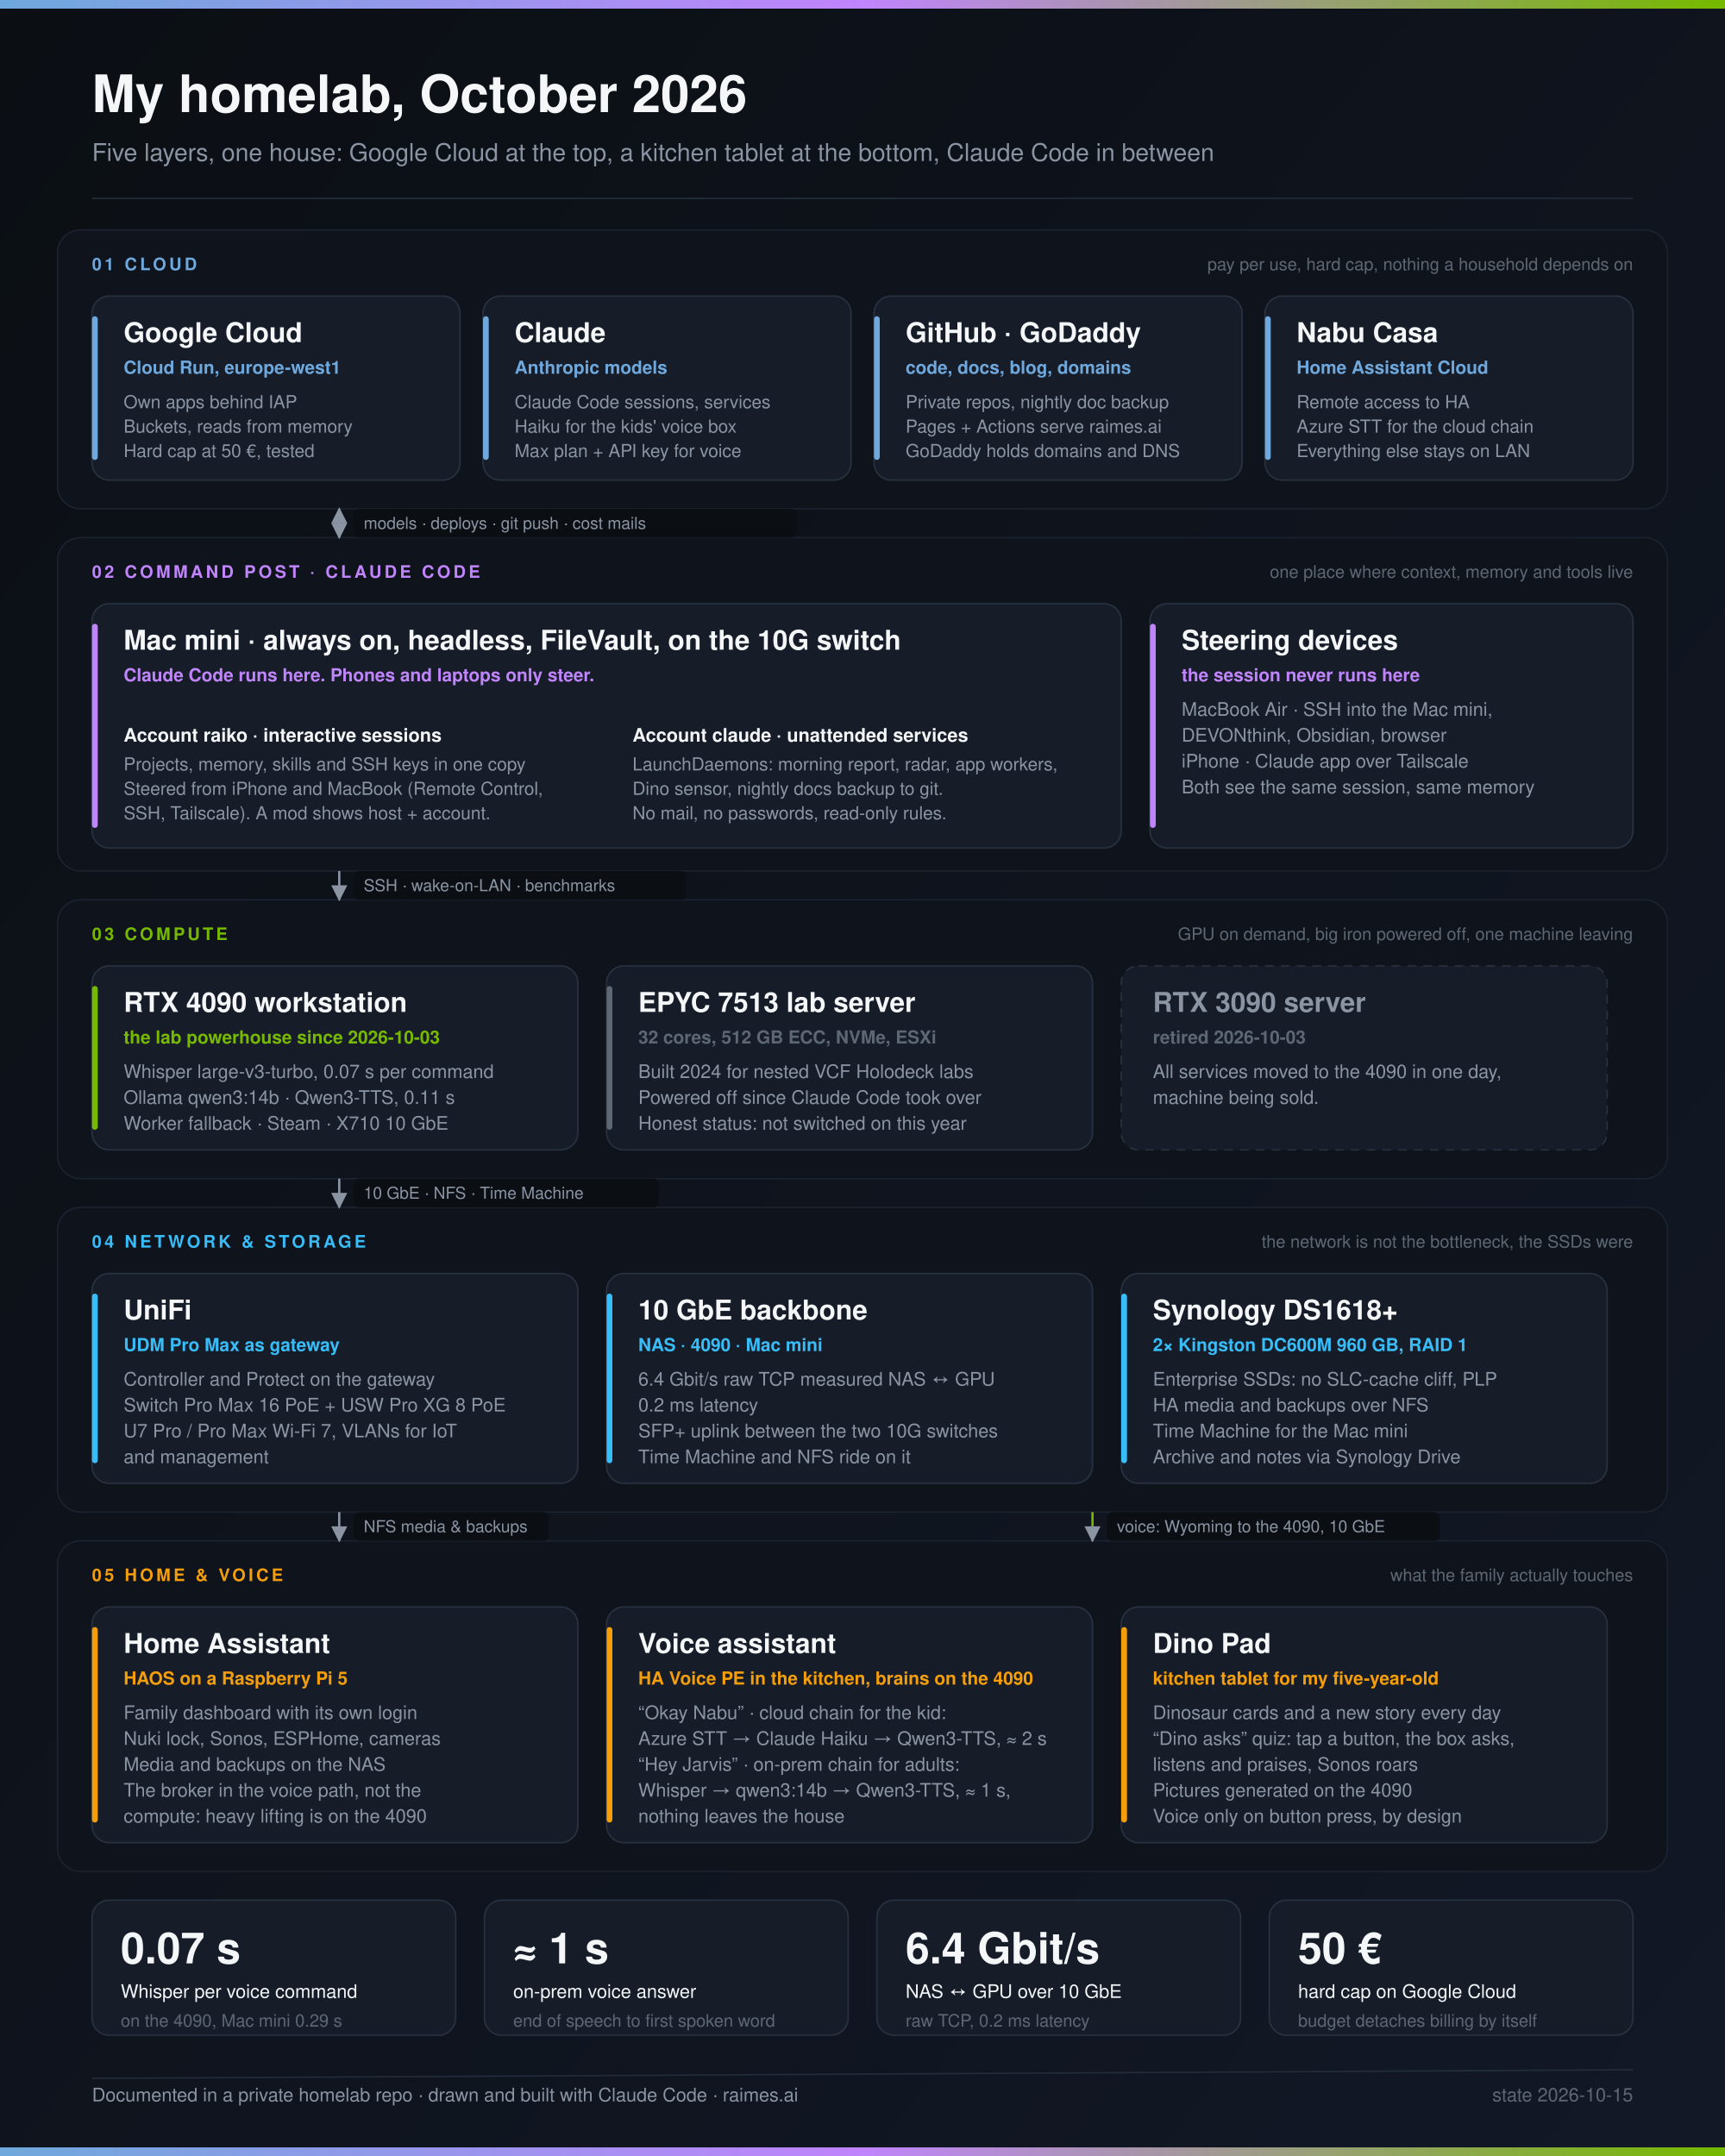
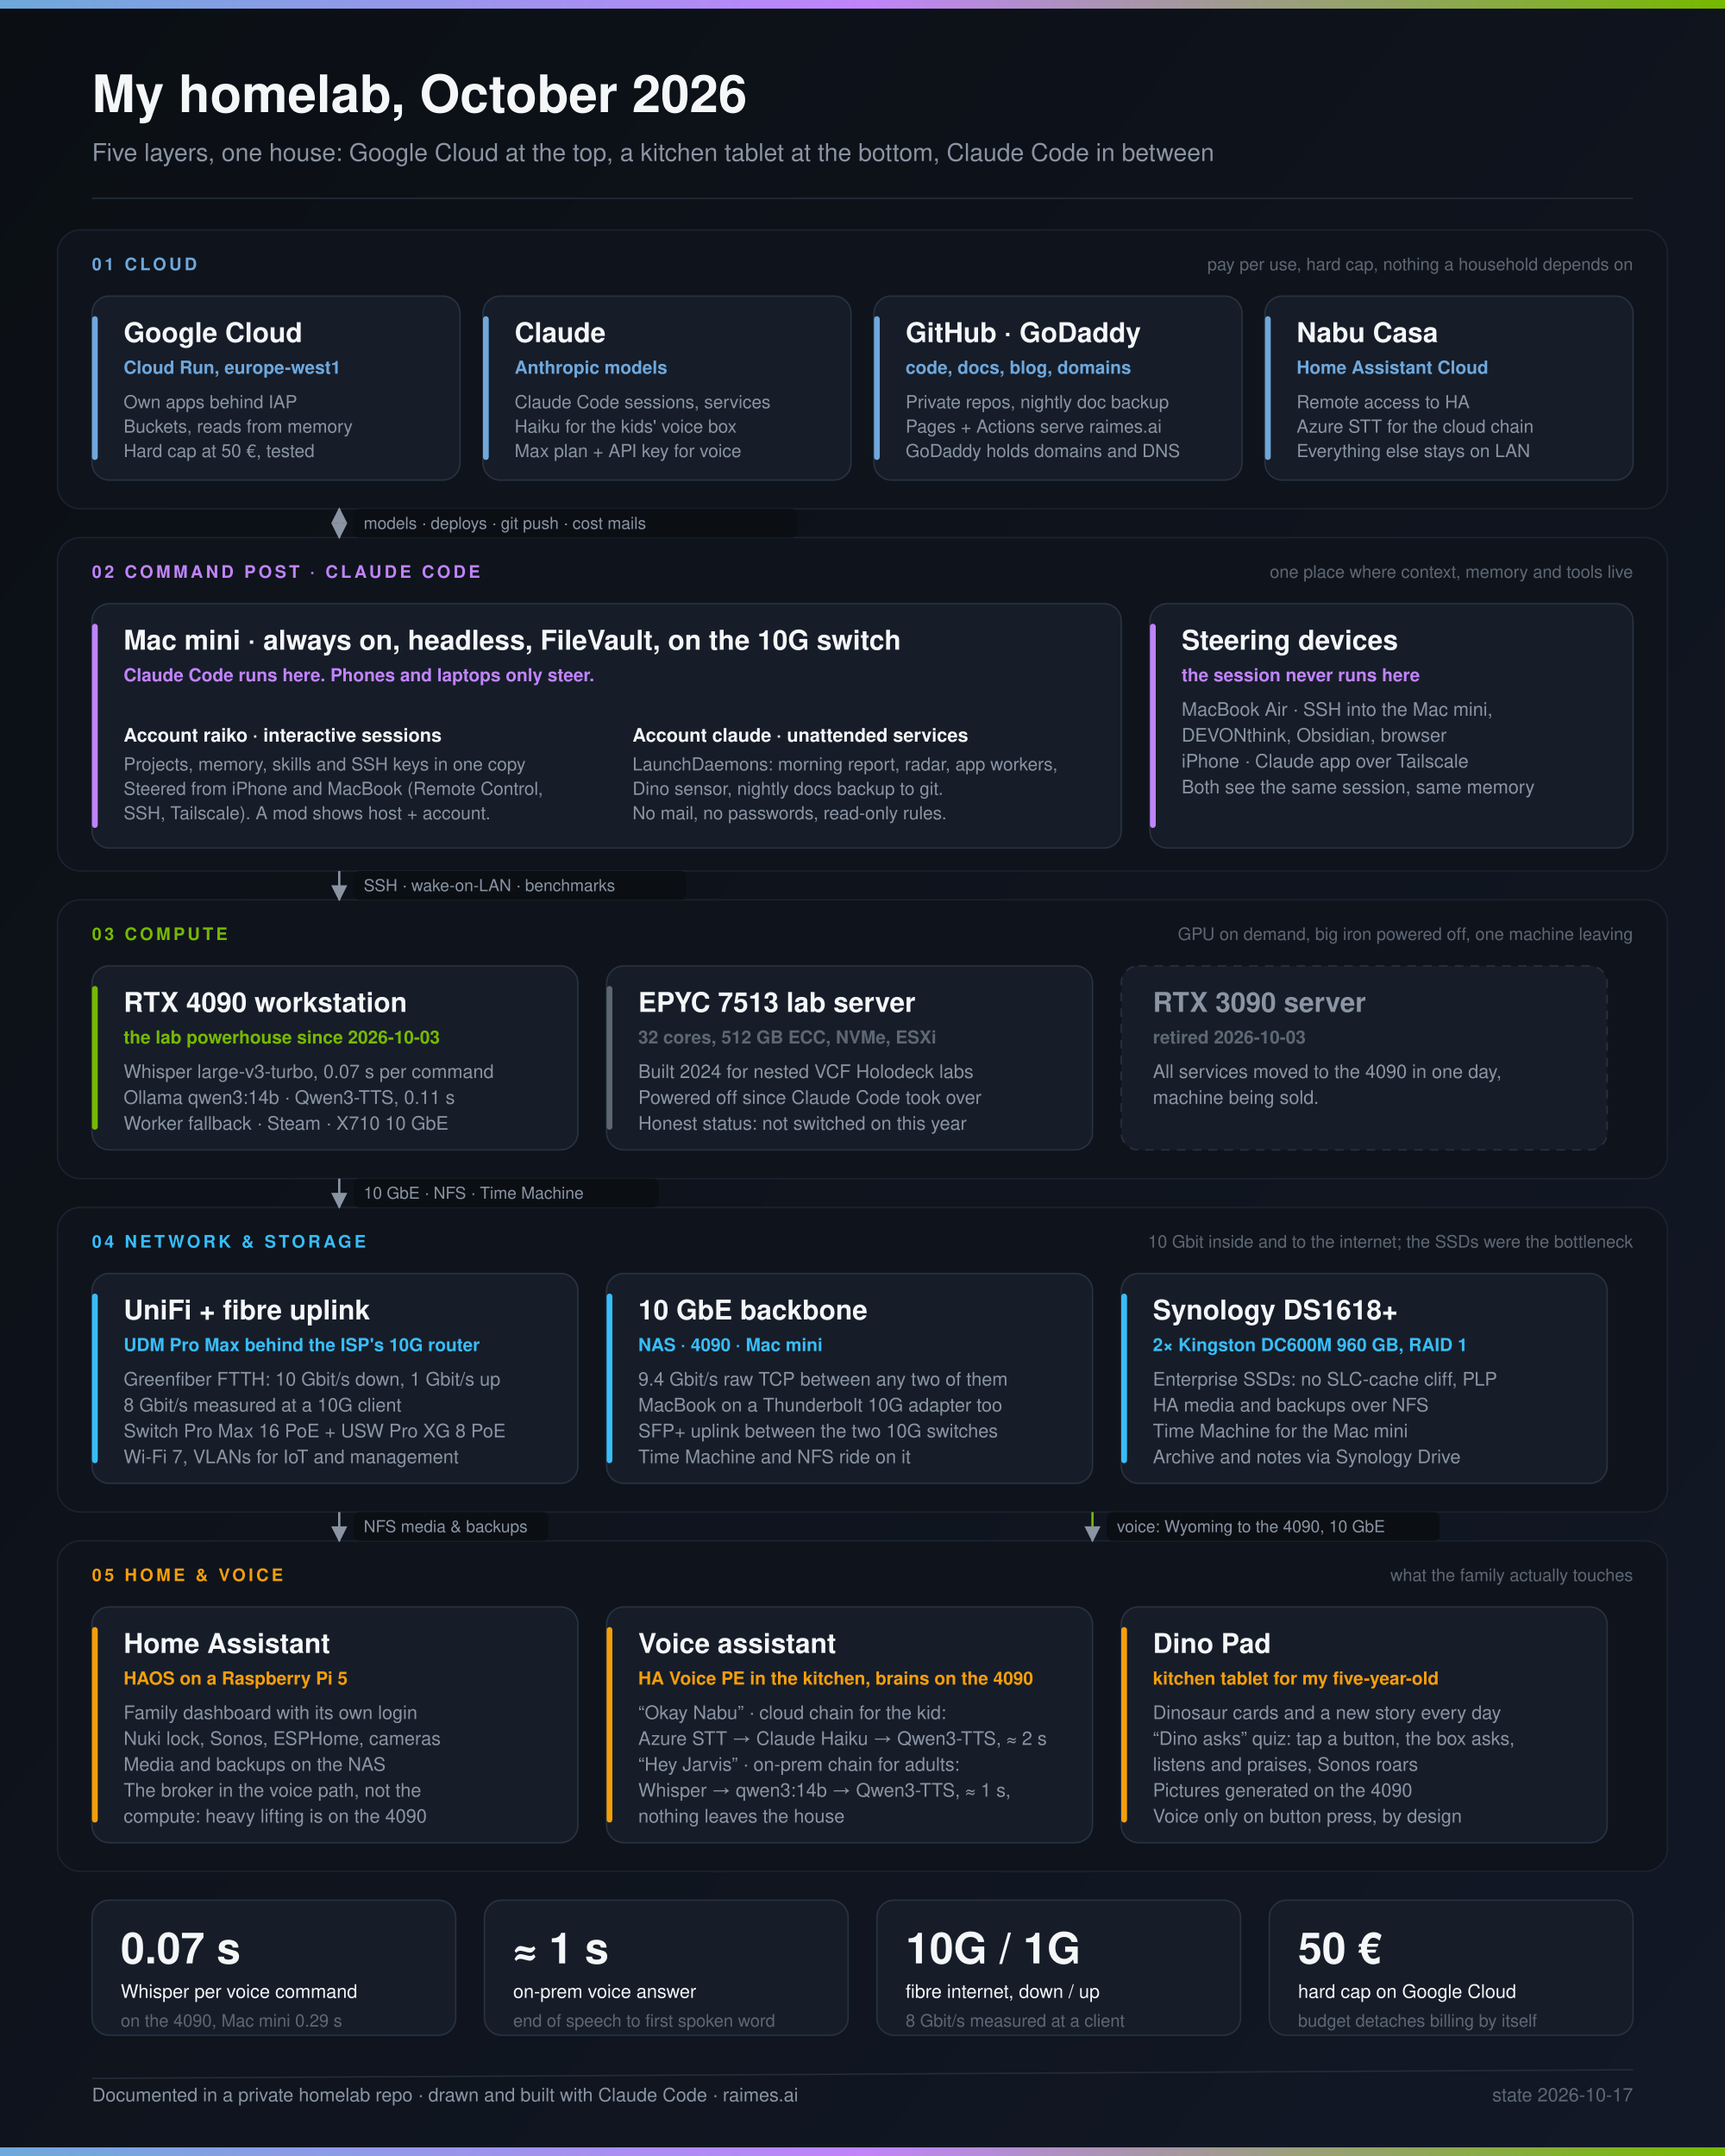
<svg xmlns="http://www.w3.org/2000/svg" viewBox="0 0 1200 1500" width="1200" height="1500">
  <defs>
    <linearGradient id="bg" x1="0" y1="0" x2="1" y2="1">
      <stop offset="0%" stop-color="#0b0f14" />
      <stop offset="100%" stop-color="#121826" />
    </linearGradient>
    <linearGradient id="accent" x1="0" y1="0" x2="1" y2="0">
      <stop offset="0%" stop-color="#6fa8dc" />
      <stop offset="50%" stop-color="#c084fc" />
      <stop offset="100%" stop-color="#76b900" />
    </linearGradient>
    <marker id="pf" viewBox="0 0 10 10" refX="9" refY="5" markerWidth="7" markerHeight="7" orient="auto">
      <path d="M0,0 L10,5 L0,10 z" fill="#8a94a3" />
    </marker>
    <marker id="pb" viewBox="0 0 10 10" refX="1" refY="5" markerWidth="7" markerHeight="7" orient="auto">
      <path d="M10,0 L0,5 L10,10 z" fill="#8a94a3" />
    </marker>
  </defs>
  <rect width="1200" height="1500" fill="url(#bg)" />
  <rect x="0" y="0" width="1200" height="6" fill="url(#accent)" />
  <text x="64" y="78" font-family="Helvetica, Arial, sans-serif" font-size="36" font-weight="700" fill="#f4f6f8" text-anchor="start">My homelab, October 2026</text>
  <text x="64" y="112" font-family="Helvetica, Arial, sans-serif" font-size="17" font-weight="400" fill="#8a94a3" text-anchor="start">Five layers, one house: Google Cloud at the top, a kitchen tablet at the bottom, Claude Code in between</text>
  <line x1="64" y1="138" x2="1136" y2="138" stroke="#232c3a" />
  <rect x="40" y="160" width="1120" height="194" rx="16" fill="#0f141c" stroke="#1b2330" stroke-width="1" />
  <text x="64" y="188" font-family="Helvetica, Arial, sans-serif" font-size="12" font-weight="700" fill="#6fa8dc" text-anchor="start" letter-spacing="2">01  CLOUD</text>
  <text x="1136" y="188" font-family="Helvetica, Arial, sans-serif" font-size="12" font-weight="400" fill="#5d6774" text-anchor="end">pay per use, hard cap, nothing a household depends on</text>
  <rect x="64" y="206" width="256" height="128" rx="12" fill="#161d29" stroke="#283241" stroke-width="1" />
  <rect x="64" y="220" width="4" height="100" rx="2" fill="#6fa8dc" />
  <text x="86" y="238" font-family="Helvetica, Arial, sans-serif" font-size="19" font-weight="700" fill="#f4f6f8" text-anchor="start">Google Cloud</text>
  <text x="86" y="260" font-family="Helvetica, Arial, sans-serif" font-size="12.5" font-weight="700" fill="#6fa8dc" text-anchor="start">Cloud Run, europe-west1</text>
  <text x="86" y="284" font-family="Helvetica, Arial, sans-serif" font-size="12.5" font-weight="400" fill="#8a94a3" text-anchor="start">Own apps behind IAP</text>
  <text x="86" y="301" font-family="Helvetica, Arial, sans-serif" font-size="12.5" font-weight="400" fill="#8a94a3" text-anchor="start">Buckets, reads from memory</text>
  <text x="86" y="318" font-family="Helvetica, Arial, sans-serif" font-size="12.5" font-weight="400" fill="#8a94a3" text-anchor="start">Hard cap at 50 €, tested</text>
  <rect x="336" y="206" width="256" height="128" rx="12" fill="#161d29" stroke="#283241" stroke-width="1" />
  <rect x="336" y="220" width="4" height="100" rx="2" fill="#6fa8dc" />
  <text x="358" y="238" font-family="Helvetica, Arial, sans-serif" font-size="19" font-weight="700" fill="#f4f6f8" text-anchor="start">Claude</text>
  <text x="358" y="260" font-family="Helvetica, Arial, sans-serif" font-size="12.5" font-weight="700" fill="#6fa8dc" text-anchor="start">Anthropic models</text>
  <text x="358" y="284" font-family="Helvetica, Arial, sans-serif" font-size="12.5" font-weight="400" fill="#8a94a3" text-anchor="start">Claude Code sessions, services</text>
  <text x="358" y="301" font-family="Helvetica, Arial, sans-serif" font-size="12.5" font-weight="400" fill="#8a94a3" text-anchor="start">Haiku for the kids' voice box</text>
  <text x="358" y="318" font-family="Helvetica, Arial, sans-serif" font-size="12.5" font-weight="400" fill="#8a94a3" text-anchor="start">Max plan + API key for voice</text>
  <rect x="608" y="206" width="256" height="128" rx="12" fill="#161d29" stroke="#283241" stroke-width="1" />
  <rect x="608" y="220" width="4" height="100" rx="2" fill="#6fa8dc" />
  <text x="630" y="238" font-family="Helvetica, Arial, sans-serif" font-size="19" font-weight="700" fill="#f4f6f8" text-anchor="start">GitHub · GoDaddy</text>
  <text x="630" y="260" font-family="Helvetica, Arial, sans-serif" font-size="12.5" font-weight="700" fill="#6fa8dc" text-anchor="start">code, docs, blog, domains</text>
  <text x="630" y="284" font-family="Helvetica, Arial, sans-serif" font-size="12.5" font-weight="400" fill="#8a94a3" text-anchor="start">Private repos, nightly doc backup</text>
  <text x="630" y="301" font-family="Helvetica, Arial, sans-serif" font-size="12.5" font-weight="400" fill="#8a94a3" text-anchor="start">Pages + Actions serve raimes.ai</text>
  <text x="630" y="318" font-family="Helvetica, Arial, sans-serif" font-size="12.5" font-weight="400" fill="#8a94a3" text-anchor="start">GoDaddy holds domains and DNS</text>
  <rect x="880" y="206" width="256" height="128" rx="12" fill="#161d29" stroke="#283241" stroke-width="1" />
  <rect x="880" y="220" width="4" height="100" rx="2" fill="#6fa8dc" />
  <text x="902" y="238" font-family="Helvetica, Arial, sans-serif" font-size="19" font-weight="700" fill="#f4f6f8" text-anchor="start">Nabu Casa</text>
  <text x="902" y="260" font-family="Helvetica, Arial, sans-serif" font-size="12.5" font-weight="700" fill="#6fa8dc" text-anchor="start">Home Assistant Cloud</text>
  <text x="902" y="284" font-family="Helvetica, Arial, sans-serif" font-size="12.5" font-weight="400" fill="#8a94a3" text-anchor="start">Remote access to HA</text>
  <text x="902" y="301" font-family="Helvetica, Arial, sans-serif" font-size="12.5" font-weight="400" fill="#8a94a3" text-anchor="start">Azure STT for the cloud chain</text>
  <text x="902" y="318" font-family="Helvetica, Arial, sans-serif" font-size="12.5" font-weight="400" fill="#8a94a3" text-anchor="start">Everything else stays on LAN</text>
  <rect x="40" y="374" width="1120" height="232" rx="16" fill="#0f141c" stroke="#1b2330" stroke-width="1" />
  <text x="64" y="402" font-family="Helvetica, Arial, sans-serif" font-size="12" font-weight="700" fill="#c084fc" text-anchor="start" letter-spacing="2">02  COMMAND POST  ·  CLAUDE CODE</text>
  <text x="1136" y="402" font-family="Helvetica, Arial, sans-serif" font-size="12" font-weight="400" fill="#5d6774" text-anchor="end">one place where context, memory and tools live</text>
  <rect x="64" y="420" width="716" height="170" rx="12" fill="#161d29" stroke="#283241" stroke-width="1" />
  <rect x="64" y="434" width="4" height="142" rx="2" fill="#c084fc" />
  <text x="86" y="452" font-family="Helvetica, Arial, sans-serif" font-size="19" font-weight="700" fill="#f4f6f8" text-anchor="start">Mac mini  ·  always on, headless, FileVault, on the 10G switch</text>
  <text x="86" y="474" font-family="Helvetica, Arial, sans-serif" font-size="12.5" font-weight="700" fill="#c084fc" text-anchor="start">Claude Code runs here. Phones and laptops only steer.</text>
  <text x="86" y="516" font-family="Helvetica, Arial, sans-serif" font-size="13" font-weight="700" fill="#f4f6f8" text-anchor="start">Account raiko  ·  interactive sessions</text>
  <text x="86" y="536" font-family="Helvetica, Arial, sans-serif" font-size="12.5" font-weight="400" fill="#8a94a3" text-anchor="start">Projects, memory, skills and SSH keys in one copy</text>
  <text x="86" y="553" font-family="Helvetica, Arial, sans-serif" font-size="12.5" font-weight="400" fill="#8a94a3" text-anchor="start">Steered from iPhone and MacBook (Remote Control,</text>
  <text x="86" y="570" font-family="Helvetica, Arial, sans-serif" font-size="12.5" font-weight="400" fill="#8a94a3" text-anchor="start">SSH, Tailscale). A mod shows host + account.</text>
  <text x="440" y="516" font-family="Helvetica, Arial, sans-serif" font-size="13" font-weight="700" fill="#f4f6f8" text-anchor="start">Account claude  ·  unattended services</text>
  <text x="440" y="536" font-family="Helvetica, Arial, sans-serif" font-size="12.5" font-weight="400" fill="#8a94a3" text-anchor="start">LaunchDaemons: morning report, radar, app workers,</text>
  <text x="440" y="553" font-family="Helvetica, Arial, sans-serif" font-size="12.5" font-weight="400" fill="#8a94a3" text-anchor="start">Dino sensor, nightly docs backup to git.</text>
  <text x="440" y="570" font-family="Helvetica, Arial, sans-serif" font-size="12.5" font-weight="400" fill="#8a94a3" text-anchor="start">No mail, no passwords, read-only rules.</text>
  <rect x="800" y="420" width="336" height="170" rx="12" fill="#161d29" stroke="#283241" stroke-width="1" />
  <rect x="800" y="434" width="4" height="142" rx="2" fill="#c084fc" />
  <text x="822" y="452" font-family="Helvetica, Arial, sans-serif" font-size="19" font-weight="700" fill="#f4f6f8" text-anchor="start">Steering devices</text>
  <text x="822" y="474" font-family="Helvetica, Arial, sans-serif" font-size="12.5" font-weight="700" fill="#c084fc" text-anchor="start">the session never runs here</text>
  <text x="822" y="498" font-family="Helvetica, Arial, sans-serif" font-size="13" font-weight="400" fill="#8a94a3" text-anchor="start">MacBook Air  ·  SSH into the Mac mini,</text>
  <text x="822" y="516" font-family="Helvetica, Arial, sans-serif" font-size="13" font-weight="400" fill="#8a94a3" text-anchor="start">DEVONthink, Obsidian, browser</text>
  <text x="822" y="534" font-family="Helvetica, Arial, sans-serif" font-size="13" font-weight="400" fill="#8a94a3" text-anchor="start">iPhone  ·  Claude app over Tailscale</text>
  <text x="822" y="552" font-family="Helvetica, Arial, sans-serif" font-size="13" font-weight="400" fill="#8a94a3" text-anchor="start">Both see the same session, same memory</text>
  <rect x="40" y="626" width="1120" height="194" rx="16" fill="#0f141c" stroke="#1b2330" stroke-width="1" />
  <text x="64" y="654" font-family="Helvetica, Arial, sans-serif" font-size="12" font-weight="700" fill="#76b900" text-anchor="start" letter-spacing="2">03  COMPUTE</text>
  <text x="1136" y="654" font-family="Helvetica, Arial, sans-serif" font-size="12" font-weight="400" fill="#5d6774" text-anchor="end">GPU on demand, big iron powered off, one machine leaving</text>
  <rect x="64" y="672" width="338" height="128" rx="12" fill="#161d29" stroke="#283241" stroke-width="1" />
  <rect x="64" y="686" width="4" height="100" rx="2" fill="#76b900" />
  <text x="86" y="704" font-family="Helvetica, Arial, sans-serif" font-size="19" font-weight="700" fill="#f4f6f8" text-anchor="start">RTX 4090 workstation</text>
  <text x="86" y="726" font-family="Helvetica, Arial, sans-serif" font-size="12.5" font-weight="700" fill="#76b900" text-anchor="start">the lab powerhouse since 2026-10-03</text>
  <text x="86" y="750" font-family="Helvetica, Arial, sans-serif" font-size="13" font-weight="400" fill="#8a94a3" text-anchor="start">Whisper large-v3-turbo, 0.07 s per command</text>
  <text x="86" y="768" font-family="Helvetica, Arial, sans-serif" font-size="13" font-weight="400" fill="#8a94a3" text-anchor="start">Ollama qwen3:14b  ·  Qwen3-TTS, 0.11 s</text>
  <text x="86" y="786" font-family="Helvetica, Arial, sans-serif" font-size="13" font-weight="400" fill="#8a94a3" text-anchor="start">Worker fallback  ·  Steam  ·  X710 10 GbE</text>
  <rect x="422" y="672" width="338" height="128" rx="12" fill="#161d29" stroke="#283241" stroke-width="1" />
  <rect x="422" y="686" width="4" height="100" rx="2" fill="#5d6774" />
  <text x="444" y="704" font-family="Helvetica, Arial, sans-serif" font-size="19" font-weight="700" fill="#f4f6f8" text-anchor="start">EPYC 7513 lab server</text>
  <text x="444" y="726" font-family="Helvetica, Arial, sans-serif" font-size="12.5" font-weight="700" fill="#5d6774" text-anchor="start">32 cores, 512 GB ECC, NVMe, ESXi</text>
  <text x="444" y="750" font-family="Helvetica, Arial, sans-serif" font-size="13" font-weight="400" fill="#8a94a3" text-anchor="start">Built 2024 for nested VCF Holodeck labs</text>
  <text x="444" y="768" font-family="Helvetica, Arial, sans-serif" font-size="13" font-weight="400" fill="#8a94a3" text-anchor="start">Powered off since Claude Code took over</text>
  <text x="444" y="786" font-family="Helvetica, Arial, sans-serif" font-size="13" font-weight="400" fill="#8a94a3" text-anchor="start">Honest status: not switched on this year</text>
  <rect x="780" y="672" width="338" height="128" rx="12" fill="#161d29" stroke="#283241" stroke-width="1" stroke-dasharray="6 5" />
  <text x="802" y="704" font-family="Helvetica, Arial, sans-serif" font-size="19" font-weight="700" fill="#8a94a3" text-anchor="start">RTX 3090 server</text>
  <text x="802" y="726" font-family="Helvetica, Arial, sans-serif" font-size="12.5" font-weight="700" fill="#5d6774" text-anchor="start">retired 2026-10-03</text>
  <text x="802" y="750" font-family="Helvetica, Arial, sans-serif" font-size="13" font-weight="400" fill="#8a94a3" text-anchor="start">All services moved to the 4090 in one day,</text>
  <text x="802" y="768" font-family="Helvetica, Arial, sans-serif" font-size="13" font-weight="400" fill="#8a94a3" text-anchor="start">machine being sold.</text>
  <rect x="40" y="840" width="1120" height="212" rx="16" fill="#0f141c" stroke="#1b2330" stroke-width="1" />
  <text x="64" y="868" font-family="Helvetica, Arial, sans-serif" font-size="12" font-weight="700" fill="#38bdf8" text-anchor="start" letter-spacing="2">04  NETWORK &amp; STORAGE</text>
-   <text x="1136" y="868" font-family="Helvetica, Arial, sans-serif" font-size="12" font-weight="400" fill="#5d6774" text-anchor="end">the network is not the bottleneck, the SSDs were</text>
+   <text x="1136" y="868" font-family="Helvetica, Arial, sans-serif" font-size="12" font-weight="400" fill="#5d6774" text-anchor="end">10 Gbit inside and to the internet; the SSDs were the bottleneck</text>
  <rect x="64" y="886" width="338" height="146" rx="12" fill="#161d29" stroke="#283241" stroke-width="1" />
  <rect x="64" y="900" width="4" height="118" rx="2" fill="#38bdf8" />
-   <text x="86" y="918" font-family="Helvetica, Arial, sans-serif" font-size="19" font-weight="700" fill="#f4f6f8" text-anchor="start">UniFi</text>
-   <text x="86" y="940" font-family="Helvetica, Arial, sans-serif" font-size="12.5" font-weight="700" fill="#38bdf8" text-anchor="start">UDM Pro Max as gateway</text>
-   <text x="86" y="964" font-family="Helvetica, Arial, sans-serif" font-size="13" font-weight="400" fill="#8a94a3" text-anchor="start">Controller and Protect on the gateway</text>
-   <text x="86" y="982" font-family="Helvetica, Arial, sans-serif" font-size="13" font-weight="400" fill="#8a94a3" text-anchor="start">Switch Pro Max 16 PoE + USW Pro XG 8 PoE</text>
-   <text x="86" y="1000" font-family="Helvetica, Arial, sans-serif" font-size="13" font-weight="400" fill="#8a94a3" text-anchor="start">U7 Pro / Pro Max Wi-Fi 7, VLANs for IoT</text>
-   <text x="86" y="1018" font-family="Helvetica, Arial, sans-serif" font-size="13" font-weight="400" fill="#8a94a3" text-anchor="start">and management</text>
+   <text x="86" y="918" font-family="Helvetica, Arial, sans-serif" font-size="19" font-weight="700" fill="#f4f6f8" text-anchor="start">UniFi + fibre uplink</text>
+   <text x="86" y="940" font-family="Helvetica, Arial, sans-serif" font-size="12.5" font-weight="700" fill="#38bdf8" text-anchor="start">UDM Pro Max behind the ISP's 10G router</text>
+   <text x="86" y="964" font-family="Helvetica, Arial, sans-serif" font-size="13" font-weight="400" fill="#8a94a3" text-anchor="start">Greenfiber FTTH: 10 Gbit/s down, 1 Gbit/s up</text>
+   <text x="86" y="982" font-family="Helvetica, Arial, sans-serif" font-size="13" font-weight="400" fill="#8a94a3" text-anchor="start">8 Gbit/s measured at a 10G client</text>
+   <text x="86" y="1000" font-family="Helvetica, Arial, sans-serif" font-size="13" font-weight="400" fill="#8a94a3" text-anchor="start">Switch Pro Max 16 PoE + USW Pro XG 8 PoE</text>
+   <text x="86" y="1018" font-family="Helvetica, Arial, sans-serif" font-size="13" font-weight="400" fill="#8a94a3" text-anchor="start">Wi-Fi 7, VLANs for IoT and management</text>
  <rect x="422" y="886" width="338" height="146" rx="12" fill="#161d29" stroke="#283241" stroke-width="1" />
  <rect x="422" y="900" width="4" height="118" rx="2" fill="#38bdf8" />
  <text x="444" y="918" font-family="Helvetica, Arial, sans-serif" font-size="19" font-weight="700" fill="#f4f6f8" text-anchor="start">10 GbE backbone</text>
  <text x="444" y="940" font-family="Helvetica, Arial, sans-serif" font-size="12.5" font-weight="700" fill="#38bdf8" text-anchor="start">NAS  ·  4090  ·  Mac mini</text>
-   <text x="444" y="964" font-family="Helvetica, Arial, sans-serif" font-size="13" font-weight="400" fill="#8a94a3" text-anchor="start">6.4 Gbit/s raw TCP measured NAS ↔ GPU</text>
-   <text x="444" y="982" font-family="Helvetica, Arial, sans-serif" font-size="13" font-weight="400" fill="#8a94a3" text-anchor="start">0.2 ms latency</text>
+   <text x="444" y="964" font-family="Helvetica, Arial, sans-serif" font-size="13" font-weight="400" fill="#8a94a3" text-anchor="start">9.4 Gbit/s raw TCP between any two of them</text>
+   <text x="444" y="982" font-family="Helvetica, Arial, sans-serif" font-size="13" font-weight="400" fill="#8a94a3" text-anchor="start">MacBook on a Thunderbolt 10G adapter too</text>
  <text x="444" y="1000" font-family="Helvetica, Arial, sans-serif" font-size="13" font-weight="400" fill="#8a94a3" text-anchor="start">SFP+ uplink between the two 10G switches</text>
  <text x="444" y="1018" font-family="Helvetica, Arial, sans-serif" font-size="13" font-weight="400" fill="#8a94a3" text-anchor="start">Time Machine and NFS ride on it</text>
  <rect x="780" y="886" width="338" height="146" rx="12" fill="#161d29" stroke="#283241" stroke-width="1" />
  <rect x="780" y="900" width="4" height="118" rx="2" fill="#38bdf8" />
  <text x="802" y="918" font-family="Helvetica, Arial, sans-serif" font-size="19" font-weight="700" fill="#f4f6f8" text-anchor="start">Synology DS1618+</text>
  <text x="802" y="940" font-family="Helvetica, Arial, sans-serif" font-size="12.5" font-weight="700" fill="#38bdf8" text-anchor="start">2× Kingston DC600M 960 GB, RAID 1</text>
  <text x="802" y="964" font-family="Helvetica, Arial, sans-serif" font-size="13" font-weight="400" fill="#8a94a3" text-anchor="start">Enterprise SSDs: no SLC-cache cliff, PLP</text>
  <text x="802" y="982" font-family="Helvetica, Arial, sans-serif" font-size="13" font-weight="400" fill="#8a94a3" text-anchor="start">HA media and backups over NFS</text>
  <text x="802" y="1000" font-family="Helvetica, Arial, sans-serif" font-size="13" font-weight="400" fill="#8a94a3" text-anchor="start">Time Machine for the Mac mini</text>
  <text x="802" y="1018" font-family="Helvetica, Arial, sans-serif" font-size="13" font-weight="400" fill="#8a94a3" text-anchor="start">Archive and notes via Synology Drive</text>
  <rect x="40" y="1072" width="1120" height="230" rx="16" fill="#0f141c" stroke="#1b2330" stroke-width="1" />
  <text x="64" y="1100" font-family="Helvetica, Arial, sans-serif" font-size="12" font-weight="700" fill="#f59e0b" text-anchor="start" letter-spacing="2">05  HOME &amp; VOICE</text>
  <text x="1136" y="1100" font-family="Helvetica, Arial, sans-serif" font-size="12" font-weight="400" fill="#5d6774" text-anchor="end">what the family actually touches</text>
  <rect x="64" y="1118" width="338" height="164" rx="12" fill="#161d29" stroke="#283241" stroke-width="1" />
  <rect x="64" y="1132" width="4" height="136" rx="2" fill="#f59e0b" />
  <text x="86" y="1150" font-family="Helvetica, Arial, sans-serif" font-size="19" font-weight="700" fill="#f4f6f8" text-anchor="start">Home Assistant</text>
  <text x="86" y="1172" font-family="Helvetica, Arial, sans-serif" font-size="12.5" font-weight="700" fill="#f59e0b" text-anchor="start">HAOS on a Raspberry Pi 5</text>
  <text x="86" y="1196" font-family="Helvetica, Arial, sans-serif" font-size="13" font-weight="400" fill="#8a94a3" text-anchor="start">Family dashboard with its own login</text>
  <text x="86" y="1214" font-family="Helvetica, Arial, sans-serif" font-size="13" font-weight="400" fill="#8a94a3" text-anchor="start">Nuki lock, Sonos, ESPHome, cameras</text>
  <text x="86" y="1232" font-family="Helvetica, Arial, sans-serif" font-size="13" font-weight="400" fill="#8a94a3" text-anchor="start">Media and backups on the NAS</text>
  <text x="86" y="1250" font-family="Helvetica, Arial, sans-serif" font-size="13" font-weight="400" fill="#8a94a3" text-anchor="start">The broker in the voice path, not the</text>
  <text x="86" y="1268" font-family="Helvetica, Arial, sans-serif" font-size="13" font-weight="400" fill="#8a94a3" text-anchor="start">compute: heavy lifting is on the 4090</text>
  <rect x="422" y="1118" width="338" height="164" rx="12" fill="#161d29" stroke="#283241" stroke-width="1" />
  <rect x="422" y="1132" width="4" height="136" rx="2" fill="#f59e0b" />
  <text x="444" y="1150" font-family="Helvetica, Arial, sans-serif" font-size="19" font-weight="700" fill="#f4f6f8" text-anchor="start">Voice assistant</text>
  <text x="444" y="1172" font-family="Helvetica, Arial, sans-serif" font-size="12.5" font-weight="700" fill="#f59e0b" text-anchor="start">HA Voice PE in the kitchen, brains on the 4090</text>
  <text x="444" y="1196" font-family="Helvetica, Arial, sans-serif" font-size="13" font-weight="400" fill="#8a94a3" text-anchor="start">“Okay Nabu”  ·  cloud chain for the kid:</text>
  <text x="444" y="1214" font-family="Helvetica, Arial, sans-serif" font-size="13" font-weight="400" fill="#8a94a3" text-anchor="start">Azure STT → Claude Haiku → Qwen3-TTS, ≈ 2 s</text>
  <text x="444" y="1232" font-family="Helvetica, Arial, sans-serif" font-size="13" font-weight="400" fill="#8a94a3" text-anchor="start">“Hey Jarvis”  ·  on-prem chain for adults:</text>
  <text x="444" y="1250" font-family="Helvetica, Arial, sans-serif" font-size="13" font-weight="400" fill="#8a94a3" text-anchor="start">Whisper → qwen3:14b → Qwen3-TTS, ≈ 1 s,</text>
  <text x="444" y="1268" font-family="Helvetica, Arial, sans-serif" font-size="13" font-weight="400" fill="#8a94a3" text-anchor="start">nothing leaves the house</text>
  <rect x="780" y="1118" width="338" height="164" rx="12" fill="#161d29" stroke="#283241" stroke-width="1" />
  <rect x="780" y="1132" width="4" height="136" rx="2" fill="#f59e0b" />
  <text x="802" y="1150" font-family="Helvetica, Arial, sans-serif" font-size="19" font-weight="700" fill="#f4f6f8" text-anchor="start">Dino Pad</text>
  <text x="802" y="1172" font-family="Helvetica, Arial, sans-serif" font-size="12.5" font-weight="700" fill="#f59e0b" text-anchor="start">kitchen tablet for my five-year-old</text>
  <text x="802" y="1196" font-family="Helvetica, Arial, sans-serif" font-size="13" font-weight="400" fill="#8a94a3" text-anchor="start">Dinosaur cards and a new story every day</text>
  <text x="802" y="1214" font-family="Helvetica, Arial, sans-serif" font-size="13" font-weight="400" fill="#8a94a3" text-anchor="start">“Dino asks” quiz: tap a button, the box asks,</text>
  <text x="802" y="1232" font-family="Helvetica, Arial, sans-serif" font-size="13" font-weight="400" fill="#8a94a3" text-anchor="start">listens and praises, Sonos roars</text>
  <text x="802" y="1250" font-family="Helvetica, Arial, sans-serif" font-size="13" font-weight="400" fill="#8a94a3" text-anchor="start">Pictures generated on the 4090</text>
  <text x="802" y="1268" font-family="Helvetica, Arial, sans-serif" font-size="13" font-weight="400" fill="#8a94a3" text-anchor="start">Voice only on button press, by design</text>
  <line x1="236" y1="354" x2="236" y2="374" stroke="#8a94a3" stroke-width="1.6" marker-end="url(#pf)" marker-start="url(#pb)" />
  <rect x="246" y="354.0" width="308.4" height="20" rx="4" fill="#0b0f14" />
  <text x="253" y="368.0" font-family="Helvetica, Arial, sans-serif" font-size="11.5" font-weight="400" fill="#8a94a3" text-anchor="start">models  ·  deploys  ·  git push  ·  cost mails</text>
  <line x1="236" y1="606" x2="236" y2="626" stroke="#8a94a3" stroke-width="1.6" marker-end="url(#pf)" />
  <rect x="246" y="606.0" width="231.6" height="20" rx="4" fill="#0b0f14" />
  <text x="253" y="620.0" font-family="Helvetica, Arial, sans-serif" font-size="11.5" font-weight="400" fill="#8a94a3" text-anchor="start">SSH  ·  wake-on-LAN  ·  benchmarks</text>
  <line x1="236" y1="820" x2="236" y2="840" stroke="#8a94a3" stroke-width="1.6" marker-end="url(#pf)" />
  <rect x="246" y="820.0" width="212.4" height="20" rx="4" fill="#0b0f14" />
  <text x="253" y="834.0" font-family="Helvetica, Arial, sans-serif" font-size="11.5" font-weight="400" fill="#8a94a3" text-anchor="start">10 GbE  ·  NFS  ·  Time Machine</text>
  <line x1="236" y1="1052" x2="236" y2="1072" stroke="#8a94a3" stroke-width="1.6" marker-end="url(#pf)" />
  <rect x="246" y="1052.0" width="135.6" height="20" rx="4" fill="#0b0f14" />
  <text x="253" y="1066.0" font-family="Helvetica, Arial, sans-serif" font-size="11.5" font-weight="400" fill="#8a94a3" text-anchor="start">NFS media &amp; backups</text>
  <line x1="760" y1="1052" x2="760" y2="1072" stroke="#76b900" stroke-width="1.6" marker-end="url(#pf)" />
  <rect x="770" y="1052.0" width="231.6" height="20" rx="4" fill="#0b0f14" />
  <text x="777" y="1066.0" font-family="Helvetica, Arial, sans-serif" font-size="11.5" font-weight="400" fill="#8a94a3" text-anchor="start">voice: Wyoming to the 4090, 10 GbE</text>
  <rect x="64.0" y="1322" width="253.0" height="94" rx="12" fill="#161d29" stroke="#283241" />
  <text x="84.0" y="1366" font-family="Helvetica, Arial, sans-serif" font-size="30" font-weight="700" fill="#f4f6f8" text-anchor="start">0.07 s</text>
  <text x="84.0" y="1390" font-family="Helvetica, Arial, sans-serif" font-size="13" font-weight="400" fill="#f4f6f8" text-anchor="start">Whisper per voice command</text>
  <text x="84.0" y="1410" font-family="Helvetica, Arial, sans-serif" font-size="12" font-weight="400" fill="#5d6774" text-anchor="start">on the 4090, Mac mini 0.29 s</text>
  <rect x="337.0" y="1322" width="253.0" height="94" rx="12" fill="#161d29" stroke="#283241" />
  <text x="357.0" y="1366" font-family="Helvetica, Arial, sans-serif" font-size="30" font-weight="700" fill="#f4f6f8" text-anchor="start">≈ 1 s</text>
  <text x="357.0" y="1390" font-family="Helvetica, Arial, sans-serif" font-size="13" font-weight="400" fill="#f4f6f8" text-anchor="start">on-prem voice answer</text>
  <text x="357.0" y="1410" font-family="Helvetica, Arial, sans-serif" font-size="12" font-weight="400" fill="#5d6774" text-anchor="start">end of speech to first spoken word</text>
  <rect x="610.0" y="1322" width="253.0" height="94" rx="12" fill="#161d29" stroke="#283241" />
-   <text x="630.0" y="1366" font-family="Helvetica, Arial, sans-serif" font-size="30" font-weight="700" fill="#f4f6f8" text-anchor="start">6.4 Gbit/s</text>
-   <text x="630.0" y="1390" font-family="Helvetica, Arial, sans-serif" font-size="13" font-weight="400" fill="#f4f6f8" text-anchor="start">NAS ↔ GPU over 10 GbE</text>
-   <text x="630.0" y="1410" font-family="Helvetica, Arial, sans-serif" font-size="12" font-weight="400" fill="#5d6774" text-anchor="start">raw TCP, 0.2 ms latency</text>
+   <text x="630.0" y="1366" font-family="Helvetica, Arial, sans-serif" font-size="30" font-weight="700" fill="#f4f6f8" text-anchor="start">10G / 1G</text>
+   <text x="630.0" y="1390" font-family="Helvetica, Arial, sans-serif" font-size="13" font-weight="400" fill="#f4f6f8" text-anchor="start">fibre internet, down / up</text>
+   <text x="630.0" y="1410" font-family="Helvetica, Arial, sans-serif" font-size="12" font-weight="400" fill="#5d6774" text-anchor="start">8 Gbit/s measured at a client</text>
  <rect x="883.0" y="1322" width="253.0" height="94" rx="12" fill="#161d29" stroke="#283241" />
  <text x="903.0" y="1366" font-family="Helvetica, Arial, sans-serif" font-size="30" font-weight="700" fill="#f4f6f8" text-anchor="start">50 €</text>
  <text x="903.0" y="1390" font-family="Helvetica, Arial, sans-serif" font-size="13" font-weight="400" fill="#f4f6f8" text-anchor="start">hard cap on Google Cloud</text>
  <text x="903.0" y="1410" font-family="Helvetica, Arial, sans-serif" font-size="12" font-weight="400" fill="#5d6774" text-anchor="start">budget detaches billing by itself</text>
  <line x1="64" y1="1446" x2="1136" y2="1440" stroke="#232c3a" />
  <text x="64" y="1462" font-family="Helvetica, Arial, sans-serif" font-size="13" font-weight="400" fill="#8a94a3" text-anchor="start">Documented in a private homelab repo  ·  drawn and built with Claude Code  ·  raimes.ai</text>
-   <text x="1136" y="1462" font-family="Helvetica, Arial, sans-serif" font-size="13" font-weight="400" fill="#5d6774" text-anchor="end">state 2026-10-15</text>
+   <text x="1136" y="1462" font-family="Helvetica, Arial, sans-serif" font-size="13" font-weight="400" fill="#5d6774" text-anchor="end">state 2026-10-17</text>
  <rect x="0" y="1494" width="1200" height="6" fill="url(#accent)" />
</svg>
